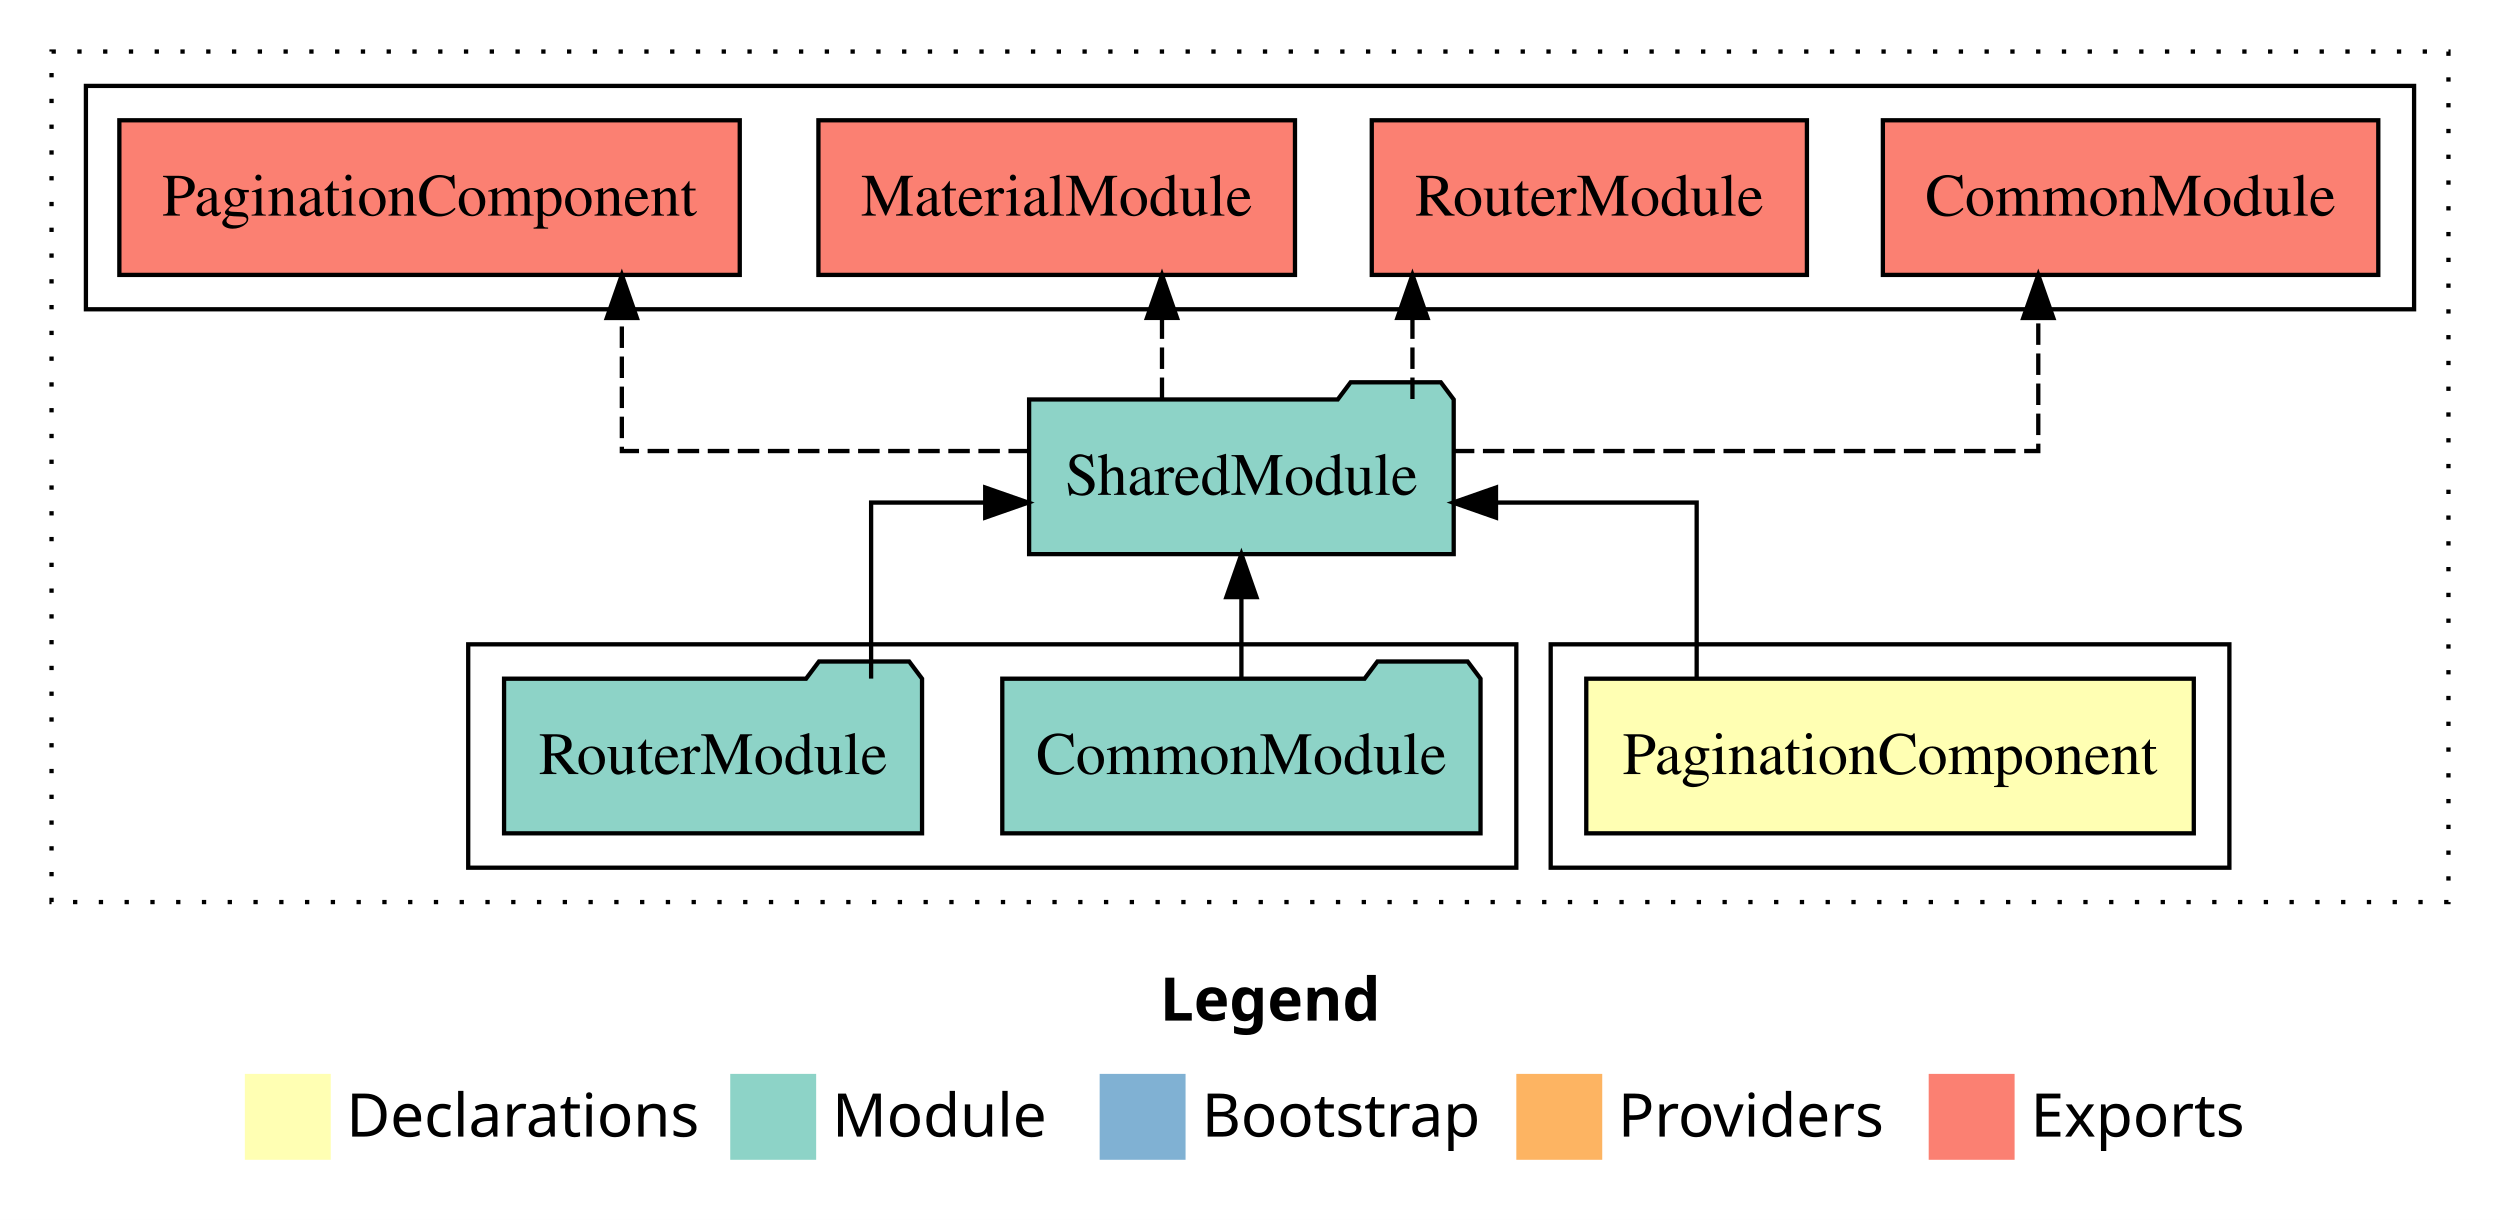
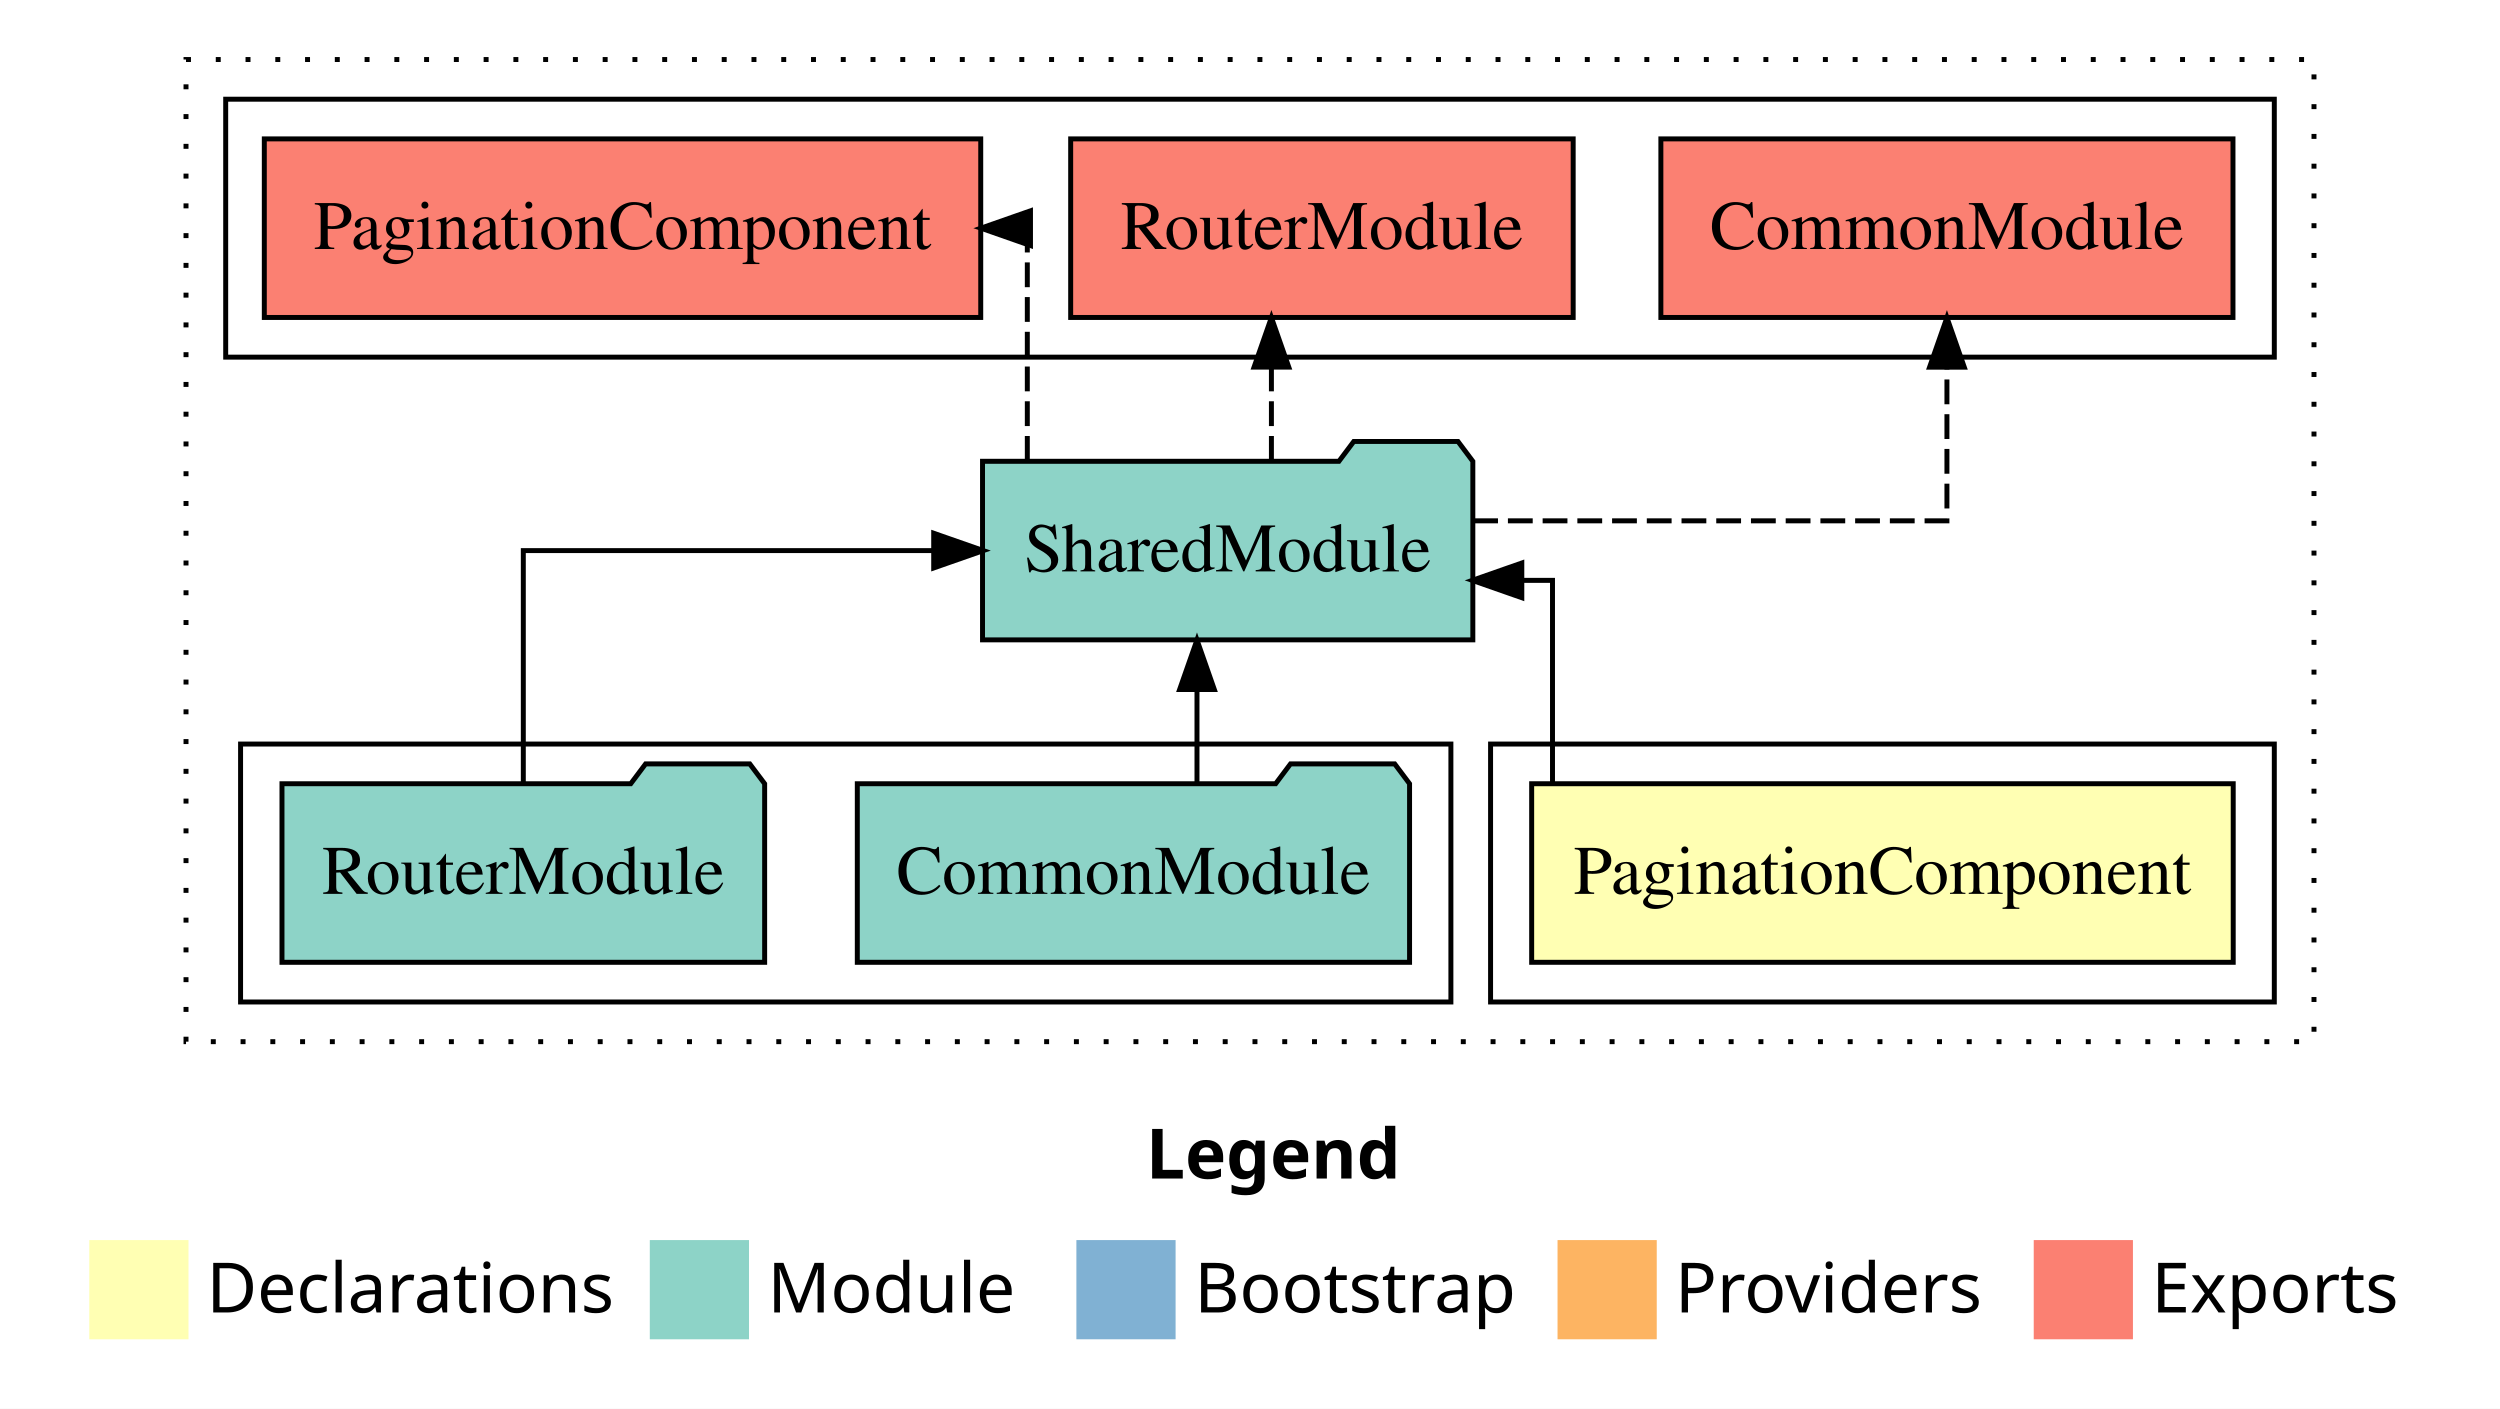
- <svg xmlns="http://www.w3.org/2000/svg" width="582pt" height="284pt" viewBox="0.00 0.00 582.00 284.00">
+ <svg xmlns="http://www.w3.org/2000/svg" width="504pt" height="284pt" viewBox="0.00 0.00 504.00 284.00">
  <g id="graph0" class="graph" transform="scale(1 1) rotate(0) translate(4 280)">
-     <polygon fill="white" stroke="none" points="-4,4 -4,-280 578,-280 578,4 -4,4" />
-     <text text-anchor="start" x="266.009" y="-42.4" font-family="sans-serif" font-weight="bold" font-size="14.00">Legend</text>
-     <polygon fill="#ffffb3" stroke="none" points="53,-10 53,-30 73,-30 73,-10 53,-10" />
-     <text text-anchor="start" x="76.629" y="-15.4" font-family="sans-serif" font-size="14.00">  Declarations</text>
-     <polygon fill="#8dd3c7" stroke="none" points="166,-10 166,-30 186,-30 186,-10 166,-10" />
-     <text text-anchor="start" x="189.725" y="-15.4" font-family="sans-serif" font-size="14.00">  Module</text>
-     <polygon fill="#80b1d3" stroke="none" points="252,-10 252,-30 272,-30 272,-10 252,-10" />
-     <text text-anchor="start" x="275.781" y="-15.4" font-family="sans-serif" font-size="14.00">  Bootstrap</text>
-     <polygon fill="#fdb462" stroke="none" points="349,-10 349,-30 369,-30 369,-10 349,-10" />
-     <text text-anchor="start" x="372.673" y="-15.4" font-family="sans-serif" font-size="14.00">  Providers</text>
-     <polygon fill="#fb8072" stroke="none" points="445,-10 445,-30 465,-30 465,-10 445,-10" />
-     <text text-anchor="start" x="468.726" y="-15.4" font-family="sans-serif" font-size="14.00">  Exports</text>
+     <polygon fill="white" stroke="none" points="-4,4 -4,-280 500,-280 500,4 -4,4" />
+     <text text-anchor="start" x="227.009" y="-42.4" font-family="sans-serif" font-weight="bold" font-size="14.00">Legend</text>
+     <polygon fill="#ffffb3" stroke="none" points="14,-10 14,-30 34,-30 34,-10 14,-10" />
+     <text text-anchor="start" x="37.629" y="-15.4" font-family="sans-serif" font-size="14.00">  Declarations</text>
+     <polygon fill="#8dd3c7" stroke="none" points="127,-10 127,-30 147,-30 147,-10 127,-10" />
+     <text text-anchor="start" x="150.725" y="-15.4" font-family="sans-serif" font-size="14.00">  Module</text>
+     <polygon fill="#80b1d3" stroke="none" points="213,-10 213,-30 233,-30 233,-10 213,-10" />
+     <text text-anchor="start" x="236.781" y="-15.4" font-family="sans-serif" font-size="14.00">  Bootstrap</text>
+     <polygon fill="#fdb462" stroke="none" points="310,-10 310,-30 330,-30 330,-10 310,-10" />
+     <text text-anchor="start" x="333.673" y="-15.4" font-family="sans-serif" font-size="14.00">  Providers</text>
+     <polygon fill="#fb8072" stroke="none" points="406,-10 406,-30 426,-30 426,-10 406,-10" />
+     <text text-anchor="start" x="429.726" y="-15.4" font-family="sans-serif" font-size="14.00">  Exports</text>
    <g id="clust1" class="cluster">
-       <polygon fill="none" stroke="black" stroke-dasharray="1,5" points="8,-70 8,-268 566,-268 566,-70 8,-70" />
+       <polygon fill="none" stroke="black" stroke-dasharray="1,5" points="33.5,-70 33.5,-268 462.5,-268 462.5,-70 33.5,-70" />
    </g>
    <g id="clust2" class="cluster">
-       <polygon fill="none" stroke="black" points="357,-78 357,-130 515,-130 515,-78 357,-78" />
+       <polygon fill="none" stroke="black" points="296.5,-78 296.5,-130 454.5,-130 454.5,-78 296.5,-78" />
    </g>
    <g id="clust4" class="cluster">
-       <polygon fill="none" stroke="black" points="105,-78 105,-130 349,-130 349,-78 105,-78" />
+       <polygon fill="none" stroke="black" points="44.5,-78 44.5,-130 288.5,-130 288.5,-78 44.5,-78" />
    </g>
    <g id="clust5" class="cluster">
-       <polygon fill="none" stroke="black" points="16,-208 16,-260 558,-260 558,-208 16,-208" />
+       <polygon fill="none" stroke="black" points="41.5,-208 41.5,-260 454.5,-260 454.5,-208 41.5,-208" />
    </g>
    <g id="node1" class="node">
-       <polygon fill="#ffffb3" stroke="black" points="506.716,-122 365.284,-122 365.284,-86 506.716,-86 506.716,-122" />
-       <text text-anchor="middle" x="436" y="-99.8" font-family="Times,serif" font-size="14.00">PaginationComponent</text>
+       <polygon fill="#ffffb3" stroke="black" points="446.216,-122 304.784,-122 304.784,-86 446.216,-86 446.216,-122" />
+       <text text-anchor="middle" x="375.5" y="-99.8" font-family="Times,serif" font-size="14.00">PaginationComponent</text>
    </g>
    <g id="node2" class="node">
-       <polygon fill="#8dd3c7" stroke="black" points="334.423,-187 331.423,-191 310.423,-191 307.423,-187 235.577,-187 235.577,-151 334.423,-151 334.423,-187" />
-       <text text-anchor="middle" x="285" y="-164.8" font-family="Times,serif" font-size="14.00">SharedModule</text>
+       <polygon fill="#8dd3c7" stroke="black" points="292.923,-187 289.923,-191 268.923,-191 265.923,-187 194.077,-187 194.077,-151 292.923,-151 292.923,-187" />
+       <text text-anchor="middle" x="243.5" y="-164.8" font-family="Times,serif" font-size="14.00">SharedModule</text>
    </g>
    <g id="edge1" class="edge">
-       <path fill="none" stroke="black" d="M390.984,-122.023C390.984,-139.373 390.984,-163 390.984,-163 390.984,-163 344.269,-163 344.269,-163" />
-       <polygon fill="black" stroke="black" points="344.269,-159.5 334.269,-163 344.269,-166.5 344.269,-159.5" />
+       <path fill="none" stroke="black" d="M308.984,-122.023C308.984,-139.373 308.984,-163 308.984,-163 308.984,-163 302.797,-163 302.797,-163" />
+       <polygon fill="black" stroke="black" points="302.797,-159.5 292.797,-163 302.797,-166.5 302.797,-159.5" />
    </g>
    <g id="node5" class="node">
-       <polygon fill="#fb8072" stroke="black" points="549.668,-252 434.332,-252 434.332,-216 549.668,-216 549.668,-252" />
-       <text text-anchor="middle" x="492" y="-229.8" font-family="Times,serif" font-size="14.00">CommonModule </text>
+       <polygon fill="#fb8072" stroke="black" points="446.168,-252 330.832,-252 330.832,-216 446.168,-216 446.168,-252" />
+       <text text-anchor="middle" x="388.5" y="-229.8" font-family="Times,serif" font-size="14.00">CommonModule </text>
    </g>
    <g id="edge4" class="edge">
-       <path fill="none" stroke="black" stroke-dasharray="5,2" d="M334.227,-175C389.186,-175 470.512,-175 470.512,-175 470.512,-175 470.512,-205.977 470.512,-205.977" />
-       <polygon fill="black" stroke="black" points="467.012,-205.977 470.512,-215.977 474.012,-205.978 467.012,-205.977" />
+       <path fill="none" stroke="black" stroke-dasharray="5,2" d="M292.995,-175C335.001,-175 388.5,-175 388.5,-175 388.5,-175 388.5,-205.977 388.5,-205.977" />
+       <polygon fill="black" stroke="black" points="385,-205.977 388.5,-215.977 392,-205.978 385,-205.977" />
    </g>
    <g id="node6" class="node">
-       <polygon fill="#fb8072" stroke="black" points="416.652,-252 315.348,-252 315.348,-216 416.652,-216 416.652,-252" />
-       <text text-anchor="middle" x="366" y="-229.8" font-family="Times,serif" font-size="14.00">RouterModule </text>
+       <polygon fill="#fb8072" stroke="black" points="313.152,-252 211.848,-252 211.848,-216 313.152,-216 313.152,-252" />
+       <text text-anchor="middle" x="262.5" y="-229.8" font-family="Times,serif" font-size="14.00">RouterModule </text>
    </g>
    <g id="edge5" class="edge">
-       <path fill="none" stroke="black" stroke-dasharray="5,2" d="M324.817,-187.106C324.817,-187.106 324.817,-205.991 324.817,-205.991" />
-       <polygon fill="black" stroke="black" points="321.318,-205.991 324.817,-215.991 328.318,-205.991 321.318,-205.991" />
+       <path fill="none" stroke="black" stroke-dasharray="5,2" d="M252.317,-187.106C252.317,-187.106 252.317,-205.991 252.317,-205.991" />
+       <polygon fill="black" stroke="black" points="248.818,-205.991 252.317,-215.991 255.818,-205.991 248.818,-205.991" />
    </g>
    <g id="node7" class="node">
-       <polygon fill="#fb8072" stroke="black" points="297.472,-252 186.528,-252 186.528,-216 297.472,-216 297.472,-252" />
-       <text text-anchor="middle" x="242" y="-229.8" font-family="Times,serif" font-size="14.00">MaterialModule </text>
+       <polygon fill="#fb8072" stroke="black" points="193.716,-252 49.284,-252 49.284,-216 193.716,-216 193.716,-252" />
+       <text text-anchor="middle" x="121.5" y="-229.8" font-family="Times,serif" font-size="14.00">PaginationComponent </text>
    </g>
    <g id="edge6" class="edge">
-       <path fill="none" stroke="black" stroke-dasharray="5,2" d="M266.512,-187.106C266.512,-187.106 266.512,-205.991 266.512,-205.991" />
-       <polygon fill="black" stroke="black" points="263.012,-205.991 266.512,-215.991 270.012,-205.991 263.012,-205.991" />
-     </g>
-     <g id="node8" class="node">
-       <polygon fill="#fb8072" stroke="black" points="168.216,-252 23.784,-252 23.784,-216 168.216,-216 168.216,-252" />
-       <text text-anchor="middle" x="96" y="-229.8" font-family="Times,serif" font-size="14.00">PaginationComponent </text>
-     </g>
-     <g id="edge7" class="edge">
-       <path fill="none" stroke="black" stroke-dasharray="5,2" d="M235.766,-175C193.983,-175 140.766,-175 140.766,-175 140.766,-175 140.766,-205.977 140.766,-205.977" />
-       <polygon fill="black" stroke="black" points="137.266,-205.977 140.766,-215.977 144.266,-205.978 137.266,-205.977" />
+       <path fill="none" stroke="black" stroke-dasharray="5,2" d="M203.106,-187.106C203.106,-206.339 203.106,-234 203.106,-234 203.106,-234 202.17,-234 202.17,-234" />
+       <polygon fill="black" stroke="black" points="203.745,-230.5 193.745,-234 203.745,-237.5 203.745,-230.5" />
    </g>
    <g id="node3" class="node">
-       <polygon fill="#8dd3c7" stroke="black" points="340.668,-122 337.668,-126 316.668,-126 313.668,-122 229.332,-122 229.332,-86 340.668,-86 340.668,-122" />
-       <text text-anchor="middle" x="285" y="-99.8" font-family="Times,serif" font-size="14.00">CommonModule</text>
+       <polygon fill="#8dd3c7" stroke="black" points="280.168,-122 277.168,-126 256.168,-126 253.168,-122 168.832,-122 168.832,-86 280.168,-86 280.168,-122" />
+       <text text-anchor="middle" x="224.5" y="-99.8" font-family="Times,serif" font-size="14.00">CommonModule</text>
    </g>
    <g id="edge2" class="edge">
-       <path fill="none" stroke="black" d="M285,-122.106C285,-122.106 285,-140.991 285,-140.991" />
-       <polygon fill="black" stroke="black" points="281.5,-140.991 285,-150.991 288.5,-140.991 281.5,-140.991" />
+       <path fill="none" stroke="black" d="M237.311,-122.106C237.311,-122.106 237.311,-140.991 237.311,-140.991" />
+       <polygon fill="black" stroke="black" points="233.811,-140.991 237.311,-150.991 240.811,-140.991 233.811,-140.991" />
    </g>
    <g id="node4" class="node">
-       <polygon fill="#8dd3c7" stroke="black" points="210.653,-122 207.653,-126 186.653,-126 183.653,-122 113.347,-122 113.347,-86 210.653,-86 210.653,-122" />
-       <text text-anchor="middle" x="162" y="-99.8" font-family="Times,serif" font-size="14.00">RouterModule</text>
+       <polygon fill="#8dd3c7" stroke="black" points="150.153,-122 147.153,-126 126.153,-126 123.153,-122 52.847,-122 52.847,-86 150.153,-86 150.153,-122" />
+       <text text-anchor="middle" x="101.5" y="-99.8" font-family="Times,serif" font-size="14.00">RouterModule</text>
    </g>
    <g id="edge3" class="edge">
-       <path fill="none" stroke="black" d="M198.795,-122.023C198.795,-139.373 198.795,-163 198.795,-163 198.795,-163 225.354,-163 225.354,-163" />
-       <polygon fill="black" stroke="black" points="225.354,-166.5 235.354,-163 225.354,-159.5 225.354,-166.5" />
+       <path fill="none" stroke="black" d="M101.5,-122.106C101.5,-141.339 101.5,-169 101.5,-169 101.5,-169 184.234,-169 184.234,-169" />
+       <polygon fill="black" stroke="black" points="184.234,-172.5 194.234,-169 184.234,-165.5 184.234,-172.5" />
    </g>
  </g>
</svg>
